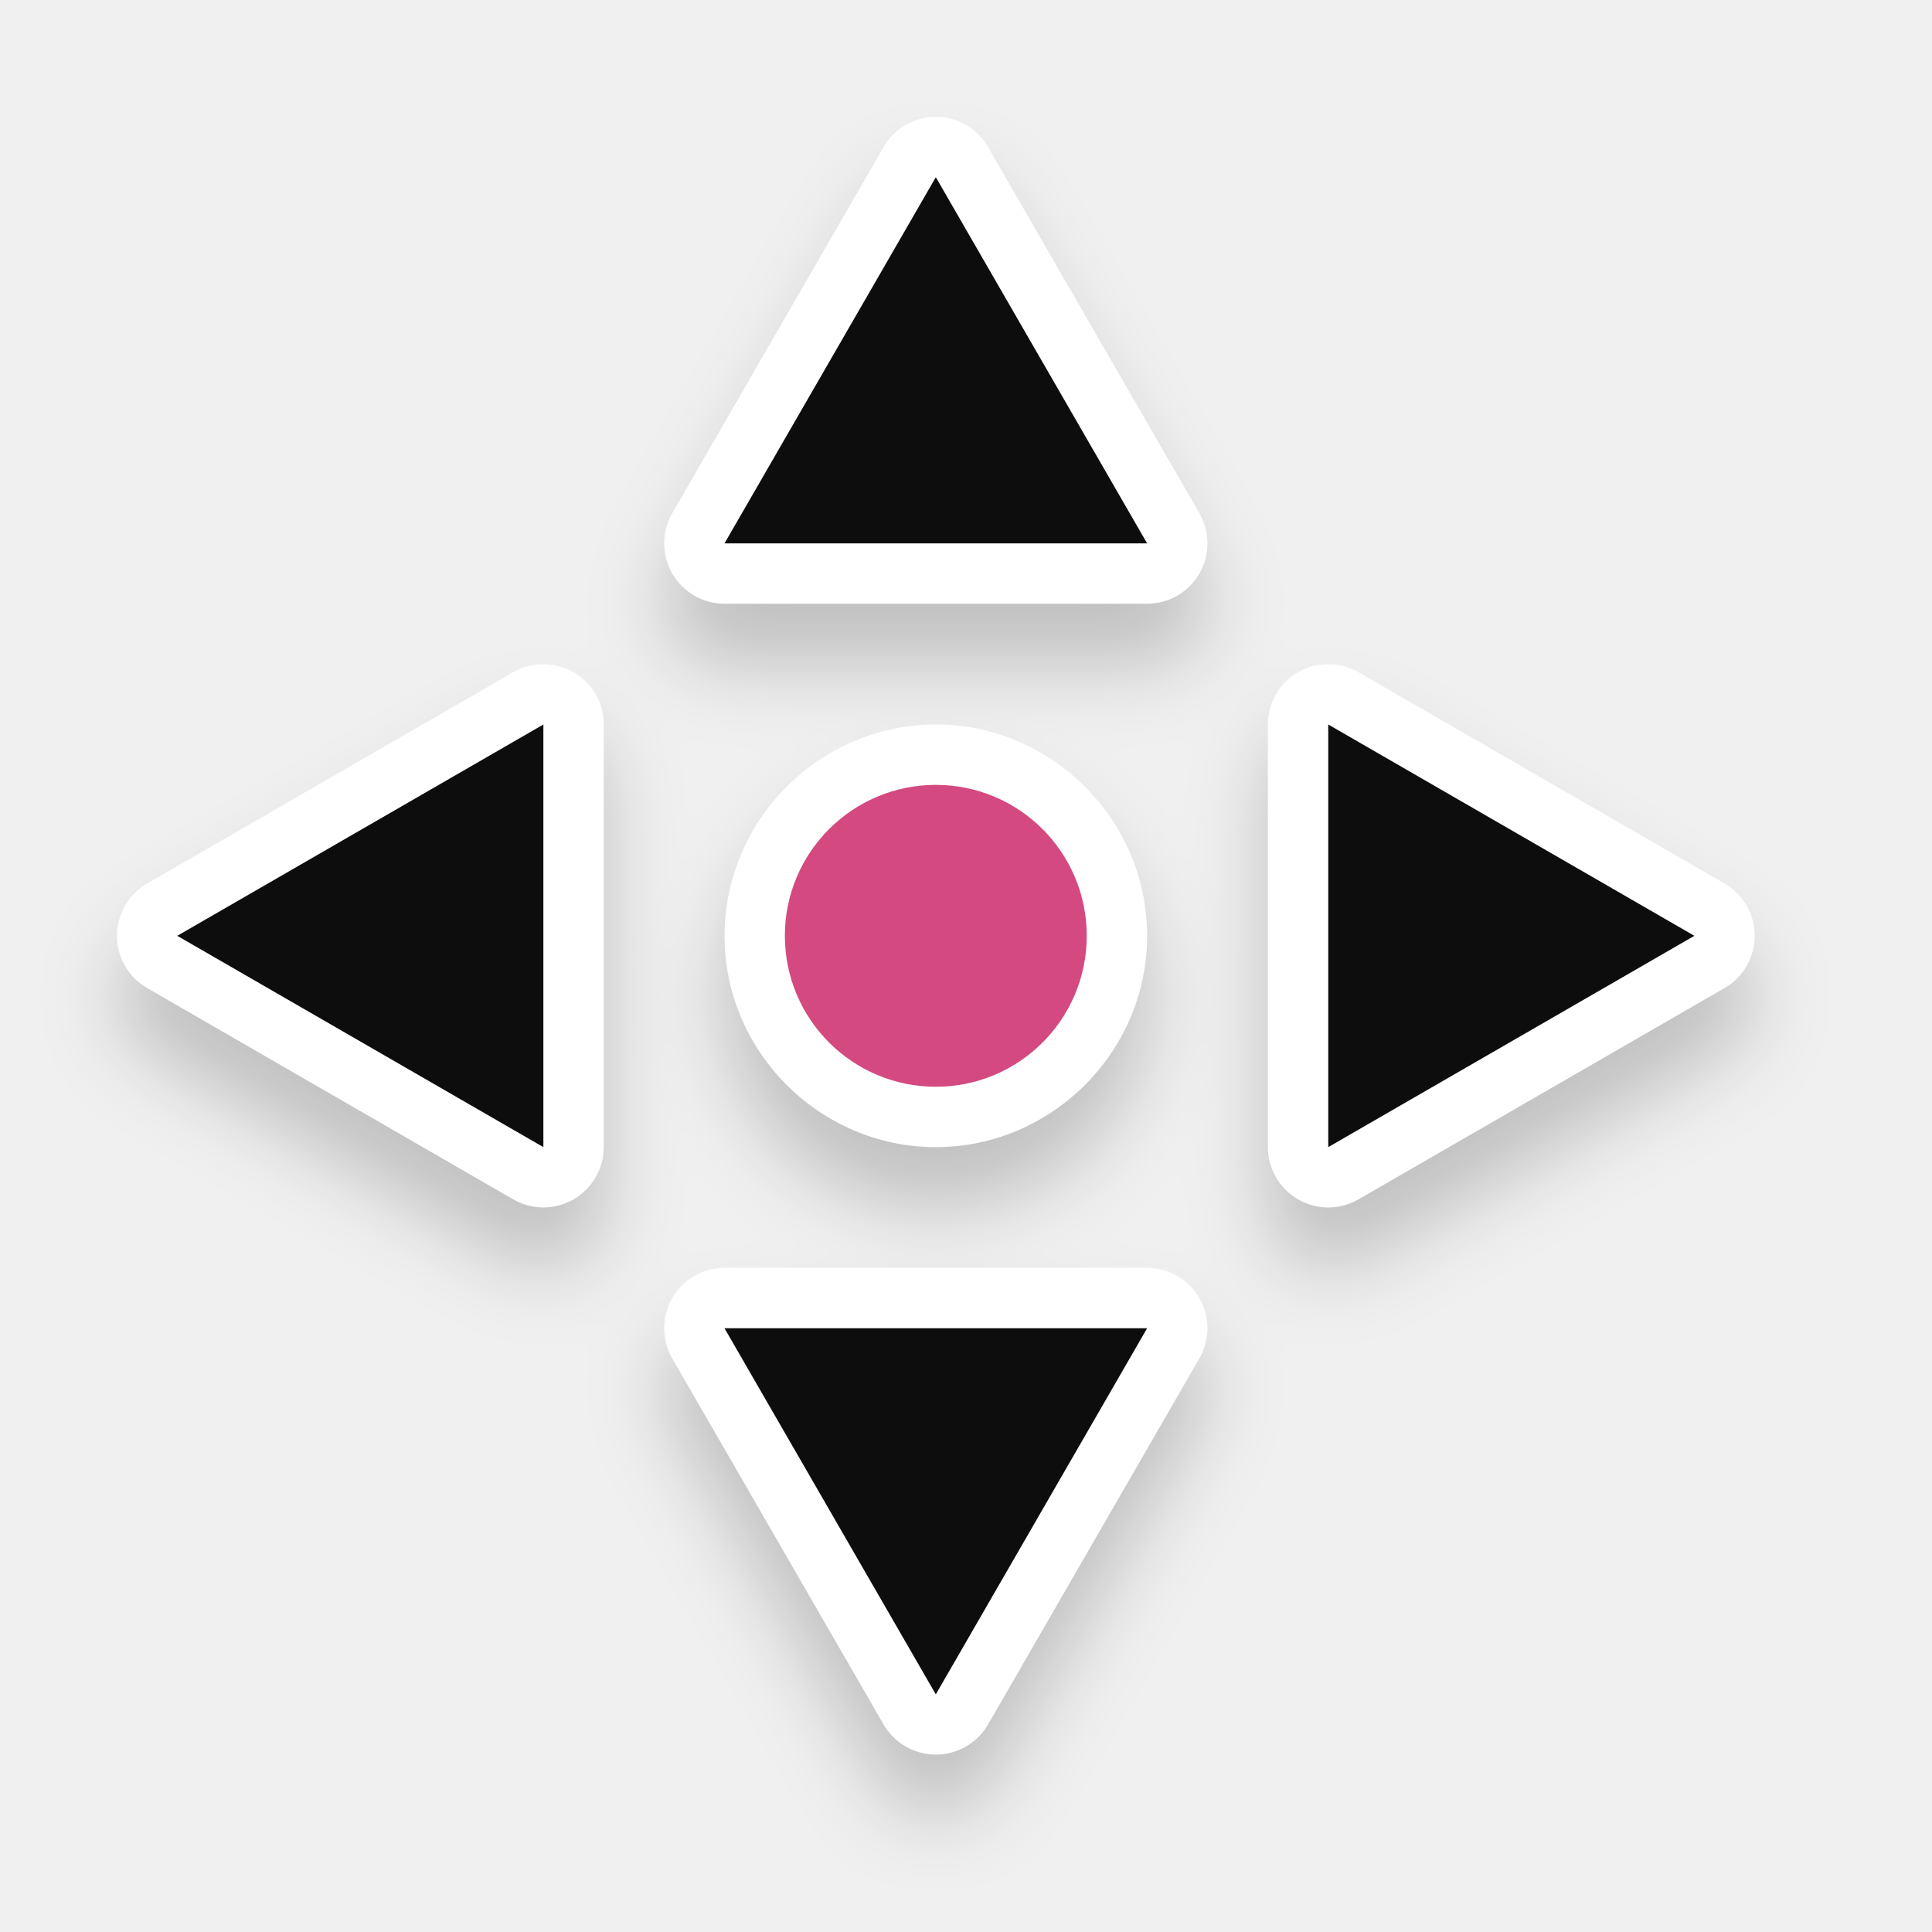
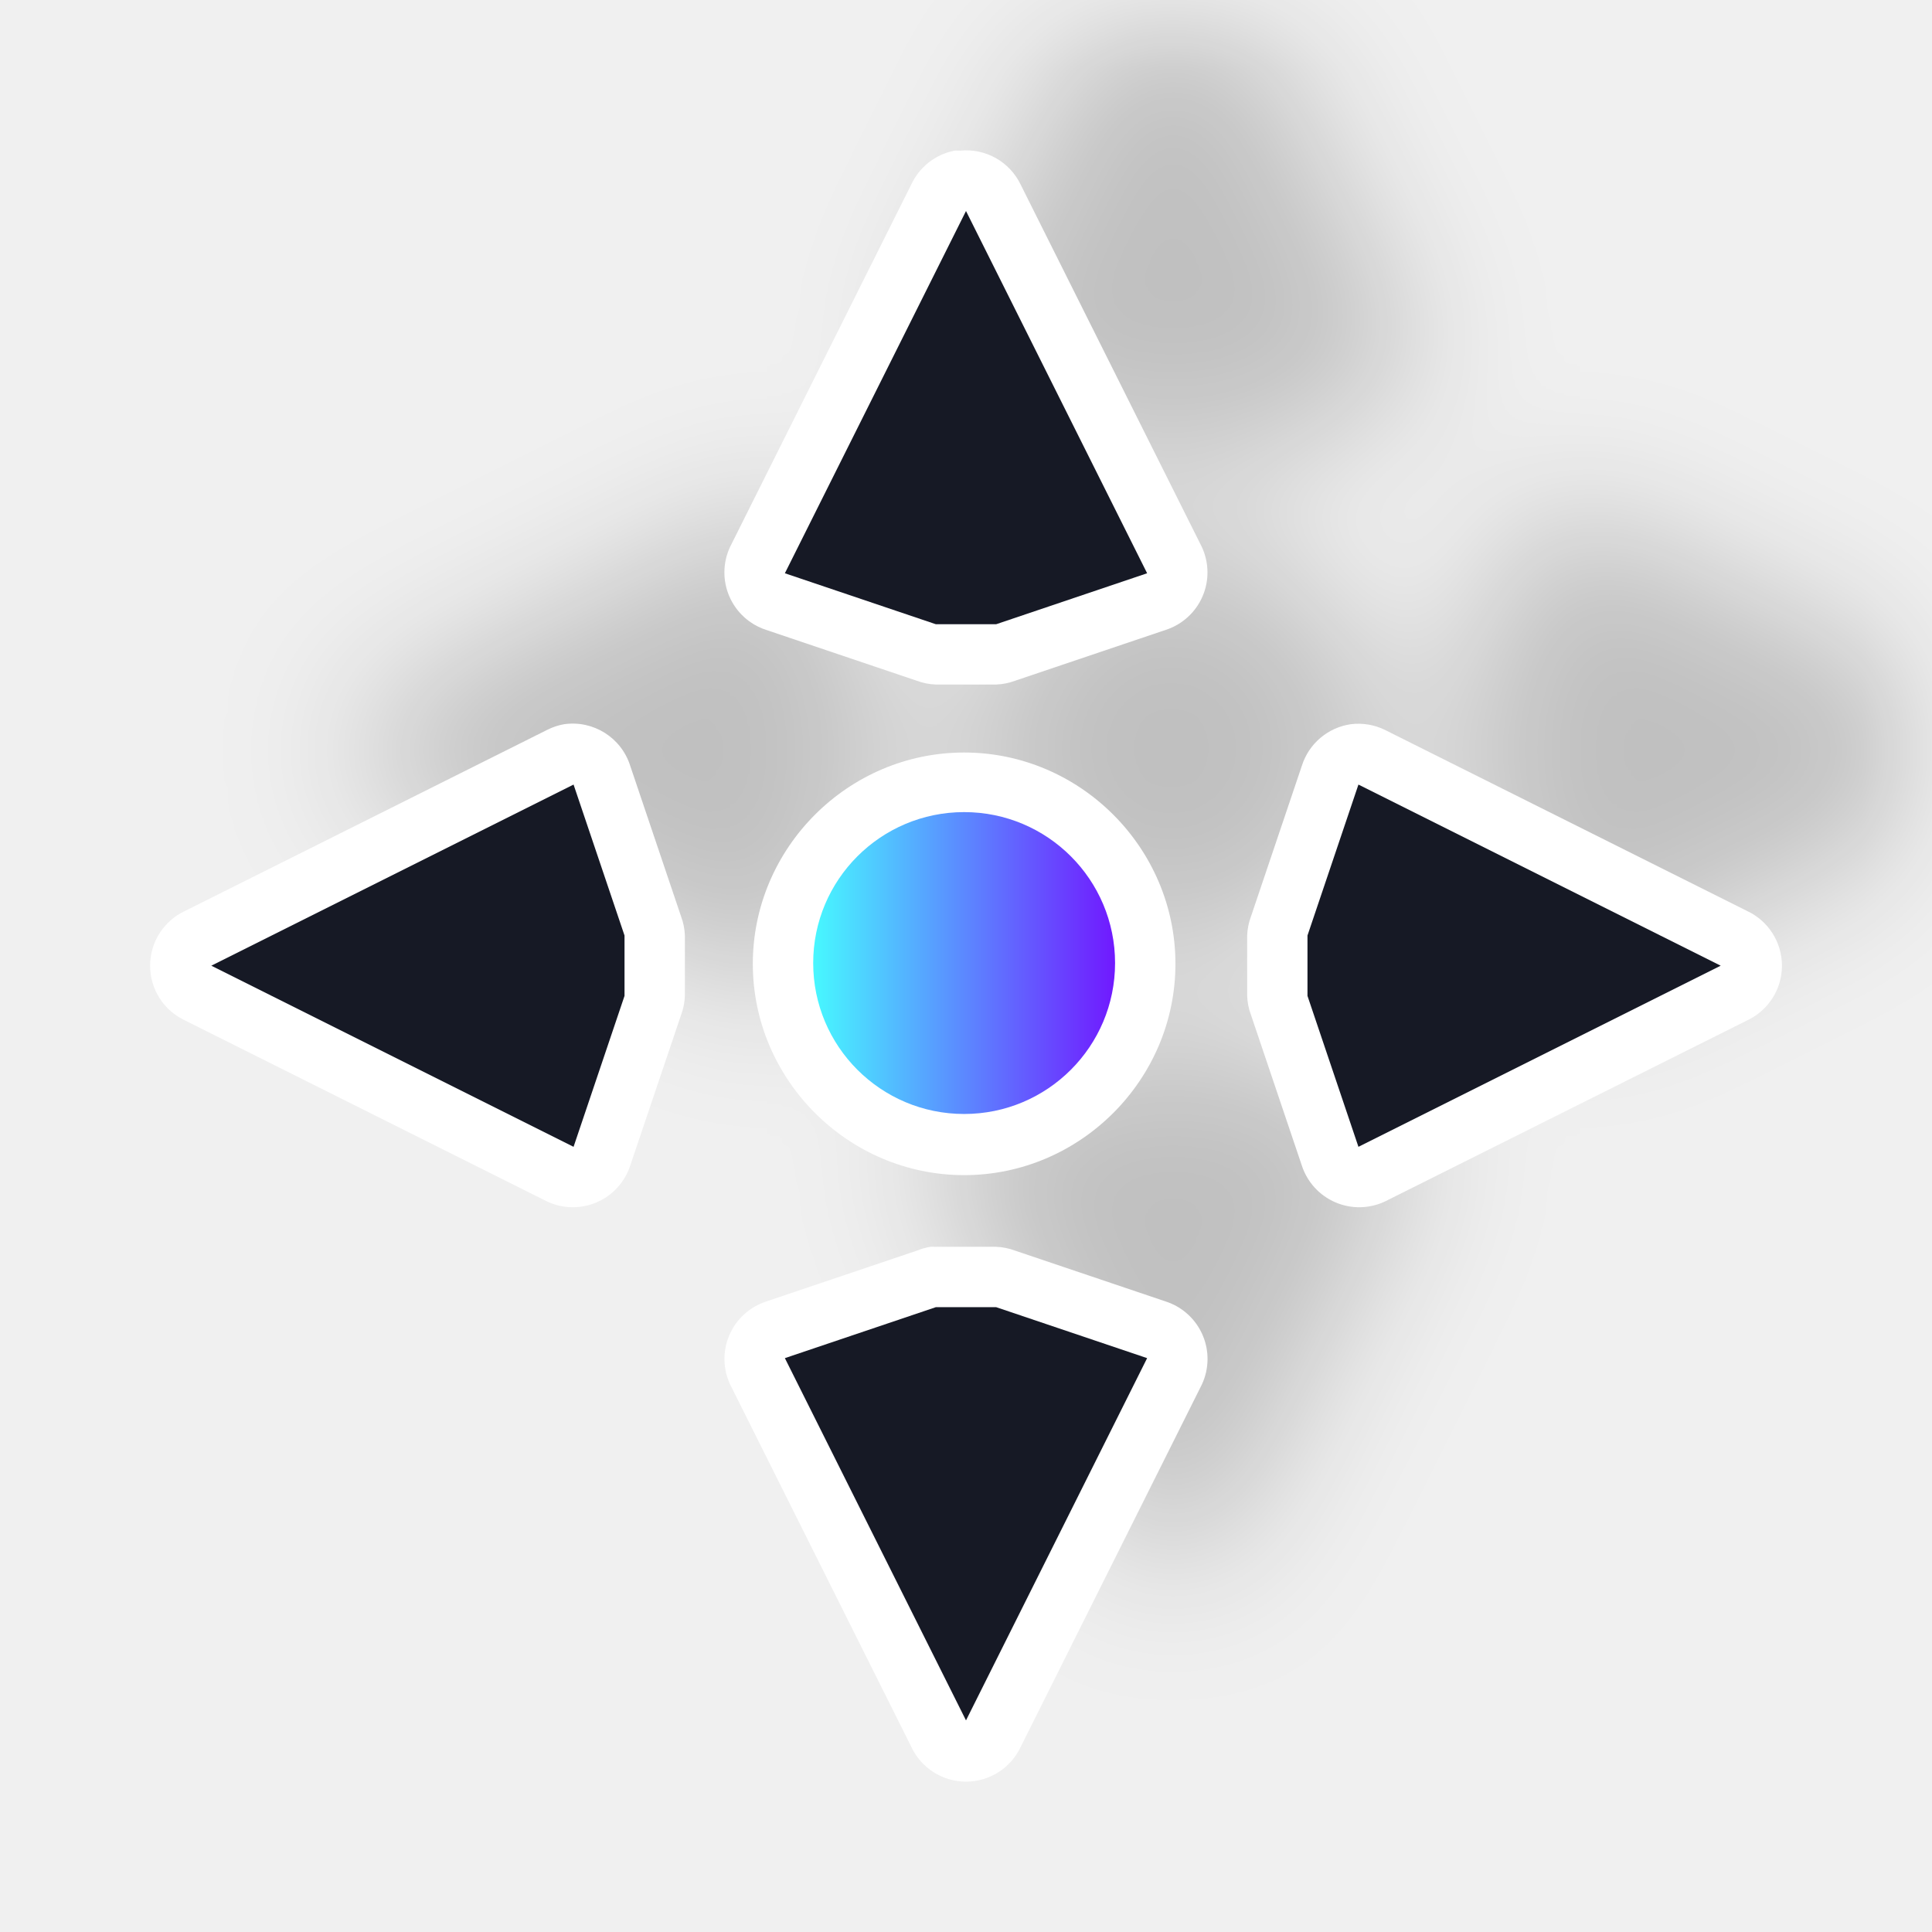
- <svg xmlns="http://www.w3.org/2000/svg" id="svg11024" height="32" width="32">
-   <filter id="filter7078" color-interpolation-filters="sRGB">
+ <svg xmlns="http://www.w3.org/2000/svg" xmlns:xlink="http://www.w3.org/1999/xlink" id="svg11024" height="32" width="32" version="1.1">
+   <defs id="defs1">
+     <filter color-interpolation-filters="sRGB" id="filter8370-5" x="-0.108" width="1.216" y="-0.108" height="1.216">
+       <feGaussianBlur stdDeviation="1.216" id="feGaussianBlur8372-5" />
+     </filter>
+     <linearGradient gradientUnits="userSpaceOnUse" y2="386.362" x2="47" y1="386.362" x1="43" id="linearGradient2075" xlink:href="#linearGradient1986" gradientTransform="matrix(1.25,0,0,1.25,-40.28126,-467.0018)" />
+     <linearGradient id="linearGradient1986">
+       <stop style="stop-color:#47f8ff;stop-opacity:1;" offset="0" id="stop2000" />
+       <stop style="stop-color:#7019ff;stop-opacity:1;" offset="1" id="stop2002" />
+     </linearGradient>
+   </defs>
+   <filter id="filter7078" color-interpolation-filters="sRGB" x="-0.058" y="-0.058" width="1.116" height="1.116">
    <feGaussianBlur id="feGaussianBlur7080" stdDeviation=".657" />
  </filter>
-   <path id="path19721" d="m15.5 2.936a1 1 0 0 0 -.867.503l-3.494 6.053a1 1 0 0 0 .861 1.508h7a1 1 0 0 0 .861-1.508l-3.494-6.052a1 1 0 0 0 -.867-.503m-6.541 9.066a1 1 0 0 0 -.467.137l-6.052 3.493a1 1 0 0 0 0 1.734l6.053 3.494a1 1 0 0 0 1.507-.861v-7a.997.997 0 0 0 -1.041-.998m13.082 0a.997.997 0 0 0 -1.041.998v7a1 1 0 0 0 1.508.861l6.053-3.494a1 1 0 0 0 0-1.734l-6.053-3.494a1 1 0 0 0 -.467-.137m-6.541.998a3.515 3.515 0 0 0 -3.5 3.5c0 1.921 1.579 3.5 3.5 3.5s3.5-1.579 3.5-3.5-1.579-3.5-3.5-3.5m-3.5 9a1 1 0 0 0 -.861 1.508l3.494 6.053a1 1 0 0 0 1.734 0l3.494-6.053a1 1 0 0 0 -.861-1.508z" filter="url(#filter7078)" opacity=".2" />
-   <path id="path19723" d="m15.5 1.935a1 1 0 0 0 -.867.504l-3.494 6.053a1 1 0 0 0 .861 1.508h7a1 1 0 0 0 .861-1.508l-3.494-6.053a1 1 0 0 0 -.867-.504m-6.541 9.067a1 1 0 0 0 -.467.136l-6.052 3.494a1 1 0 0 0 0 1.735l6.053 3.494a1 1 0 0 0 1.507-.861v-7a.997.997 0 0 0 -1.041-.998m13.082 0a.997.997 0 0 0 -1.041.998v7a1 1 0 0 0 1.508.861l6.053-3.494a1 1 0 0 0 0-1.735l-6.053-3.494a1 1 0 0 0 -.467-.137m-6.541.999a3.515 3.515 0 0 0 -3.5 3.5c0 1.92 1.579 3.5 3.5 3.5s3.5-1.58 3.5-3.5c0-1.922-1.58-3.5-3.5-3.5m-3.5 9a1 1 0 0 0 -.861 1.508l3.494 6.052a1 1 0 0 0 1.734 0l3.494-6.053a1 1 0 0 0 -.861-1.507z" fill="#fff" />
-   <path id="path19725" d="m15.5 2.935-3.5 6.065h7zm-6.5 9.065-6.064 3.5 6.064 3.5zm13 0v7l6.064-3.5zm-10 10 3.5 6.064 3.5-6.064z" fill="#0d0d0d" />
-   <g transform="scale(-1 1)">
-     <circle id="circle19727" cx="-15.5" cy="15.5" fill="#d4497f" r="2.5" />
-     <path id="hotspot" d="m-16.5 15.5h1v1h-1z" display="none" fill="#333" stroke-width="1.19" />
-   </g>
+   <path id="path4591-9-8-8-7-2-0-1-7-2-6-8-6" d="m 19.246,-1.077 a 1,1 0 0 0 -0.719,0.562 l -3,6 a 1,1 0 0 0 0.594,1.375 l 2.5,0.844 a 1,1 0 0 0 0.312,0.062 h 1 a 1,1 0 0 0 0.312,-0.062 l 2.5,-0.844 a 1,1 0 0 0 0.594,-1.375 l -3,-6 a 1,1 0 0 0 -1,-0.562 1,1 0 0 0 -0.094,0 z m -6.469,9.5 a 1,1 0 0 0 -0.281,0.094 l -6,3 a 1,1 0 0 0 0,1.812 l 6,3 a 1,1 0 0 0 1.375,-0.594 l 0.844,-2.5 a 1,1 0 0 0 0.062,-0.312 v -1 a 1,1 0 0 0 -0.062,-0.312 l -0.844,-2.5 A 1,1 0 0 0 12.777,8.423 Z m 13.031,0 a 1,1 0 0 0 -0.812,0.688 l -0.844,2.5 a 1,1 0 0 0 -0.062,0.312 v 1 a 1,1 0 0 0 0.062,0.312 l 0.844,2.5 a 1,1 0 0 0 1.375,0.594 l 6,-3 a 1,1 0 0 0 0,-1.812 l -6,-3 a 1,1 0 0 0 -0.562,-0.094 z M 19.402,8.892 c -1.921,0 -3.5,1.579 -3.5,3.5 0,1.921 1.579,3.5 3.5,3.5 1.921,0 3.5,-1.579 3.5,-3.5 0,-1.921 -1.579,-3.5 -3.5,-3.5 z m -0.562,8.188 a 1,1 0 0 0 -0.219,0.062 l -2.5,0.844 a 1,1 0 0 0 -0.594,1.375 l 3,6 a 1,1 0 0 0 1.812,0 l 3,-6 a 1,1 0 0 0 -0.594,-1.375 l -2.5,-0.844 a 1,1 0 0 0 -0.312,-0.062 h -1 a 1,1 0 0 0 -0.094,0 z" style="color:#000000;font-style:normal;font-variant:normal;font-weight:normal;font-stretch:normal;font-size:medium;line-height:normal;font-family:Sans;-inkscape-font-specification:Sans;text-indent:0;text-align:start;text-decoration:none;text-decoration-line:none;letter-spacing:normal;word-spacing:normal;text-transform:none;writing-mode:lr-tb;direction:ltr;baseline-shift:baseline;text-anchor:start;display:inline;overflow:visible;visibility:visible;opacity:0.2;fill:#000000;fill-opacity:1;fill-rule:nonzero;stroke:none;stroke-width:2;marker:none;filter:url(#filter8370-5);enable-background:accumulate" />
+   <path id="path4591-9-8-8-7-2-0-1-7-2-6-2" d="m 15.812,2.495 a 1,1 0 0 0 -0.719,0.562 l -3,6 a 1,1 0 0 0 0.594,1.375 l 2.5,0.844 a 1,1 0 0 0 0.312,0.062 h 1 a 1,1 0 0 0 0.312,-0.062 l 2.5,-0.844 a 1,1 0 0 0 0.594,-1.375 l -3,-6 a 1,1 0 0 0 -1,-0.562 1,1 0 0 0 -0.094,0 z M 9.344,11.995 a 1,1 0 0 0 -0.281,0.094 l -6,3 a 1,1 0 0 0 0,1.812 l 6,3 a 1,1 0 0 0 1.375,-0.594 l 0.844,-2.5 a 1,1 0 0 0 0.062,-0.312 v -1 a 1,1 0 0 0 -0.062,-0.312 l -0.844,-2.5 a 1,1 0 0 0 -1.094,-0.688 z m 13.031,0 a 1,1 0 0 0 -0.812,0.688 l -0.844,2.5 a 1,1 0 0 0 -0.062,0.312 v 1 a 1,1 0 0 0 0.062,0.312 l 0.844,2.5 a 1,1 0 0 0 1.375,0.594 l 6,-3 a 1,1 0 0 0 0,-1.812 l -6,-3 a 1,1 0 0 0 -0.562,-0.094 z m -6.406,0.469 c -1.921,0 -3.5,1.579 -3.5,3.5 0,1.921 1.579,3.5 3.5,3.5 1.921,0 3.5,-1.579 3.5,-3.5 0,-1.921 -1.579,-3.5 -3.5,-3.5 z m -0.562,8.188 a 1,1 0 0 0 -0.219,0.062 l -2.5,0.844 a 1,1 0 0 0 -0.594,1.375 l 3,6 a 1,1 0 0 0 1.812,0 l 3,-6 a 1,1 0 0 0 -0.594,-1.375 l -2.5,-0.844 A 1,1 0 0 0 16.5,20.651 h -1 a 1,1 0 0 0 -0.094,0 z" style="color:#000000;font-style:normal;font-variant:normal;font-weight:normal;font-stretch:normal;font-size:medium;line-height:normal;font-family:Sans;-inkscape-font-specification:Sans;text-indent:0;text-align:start;text-decoration:none;text-decoration-line:none;letter-spacing:normal;word-spacing:normal;text-transform:none;writing-mode:lr-tb;direction:ltr;baseline-shift:baseline;text-anchor:start;display:inline;overflow:visible;visibility:visible;fill:#ffffff;fill-opacity:1;fill-rule:nonzero;stroke:none;stroke-width:2;marker:none;enable-background:accumulate" />
+   <path style="color:#000000;font-style:normal;font-variant:normal;font-weight:normal;font-stretch:normal;font-size:medium;line-height:normal;font-family:Sans;-inkscape-font-specification:Sans;text-indent:0;text-align:start;text-decoration:none;text-decoration-line:none;letter-spacing:normal;word-spacing:normal;text-transform:none;writing-mode:lr-tb;direction:ltr;baseline-shift:baseline;text-anchor:start;display:inline;overflow:visible;visibility:visible;fill:#161925;fill-opacity:1;stroke:none;stroke-width:1px;marker:none;enable-background:accumulate" d="m 16,3.495 -3,6 2.5,0.844 h 1 L 19,9.495 Z m -6.5,9.5 -6,3 6,3 0.844,-2.5 v -1 z m 13,0 -0.844,2.5 v 1 l 0.844,2.5 6,-3 z m -7,8.656 -2.5,0.844 3,6 3,-6 -2.5,-0.844 z" id="path4591-9-8-8-7-2-0-1-7-2-94" />
+   <circle r="2.5" cy="15.951" cx="15.969" style="display:inline;fill:url(#linearGradient2075);fill-opacity:1;stroke:none;stroke-width:1.25" id="path4169-06-1-5-7-9-6-03-6-48" />
</svg>
